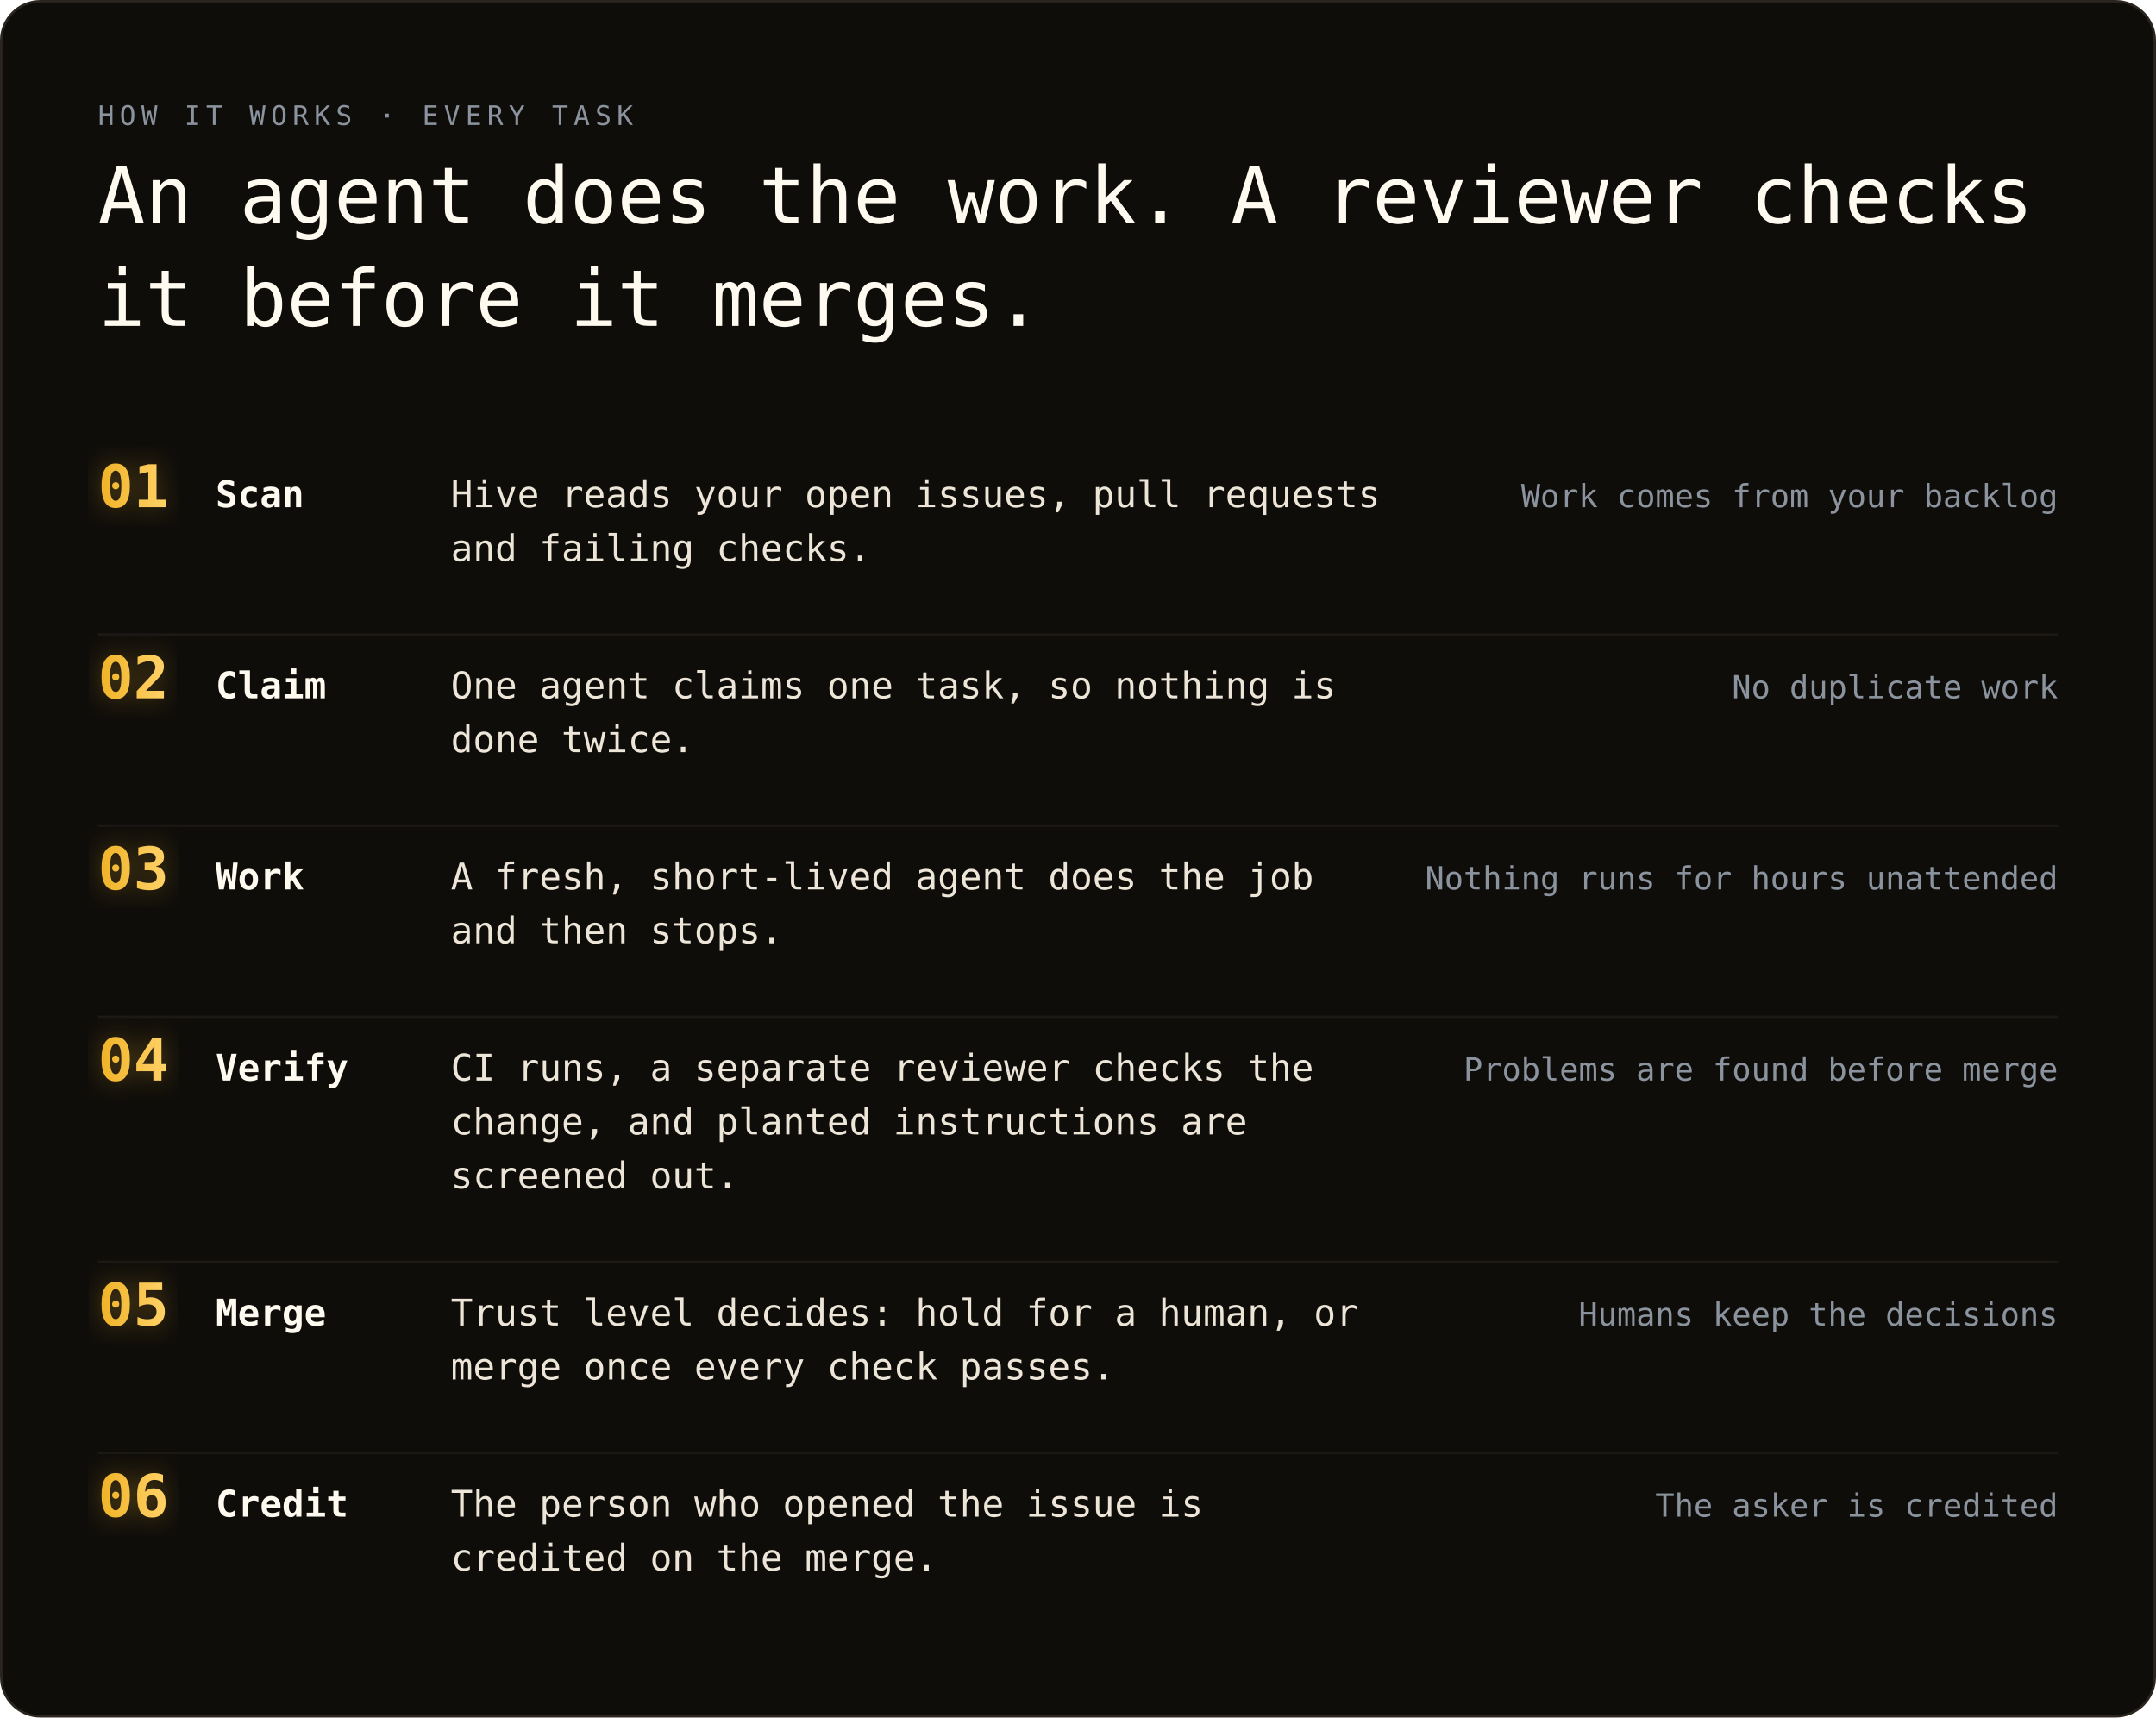
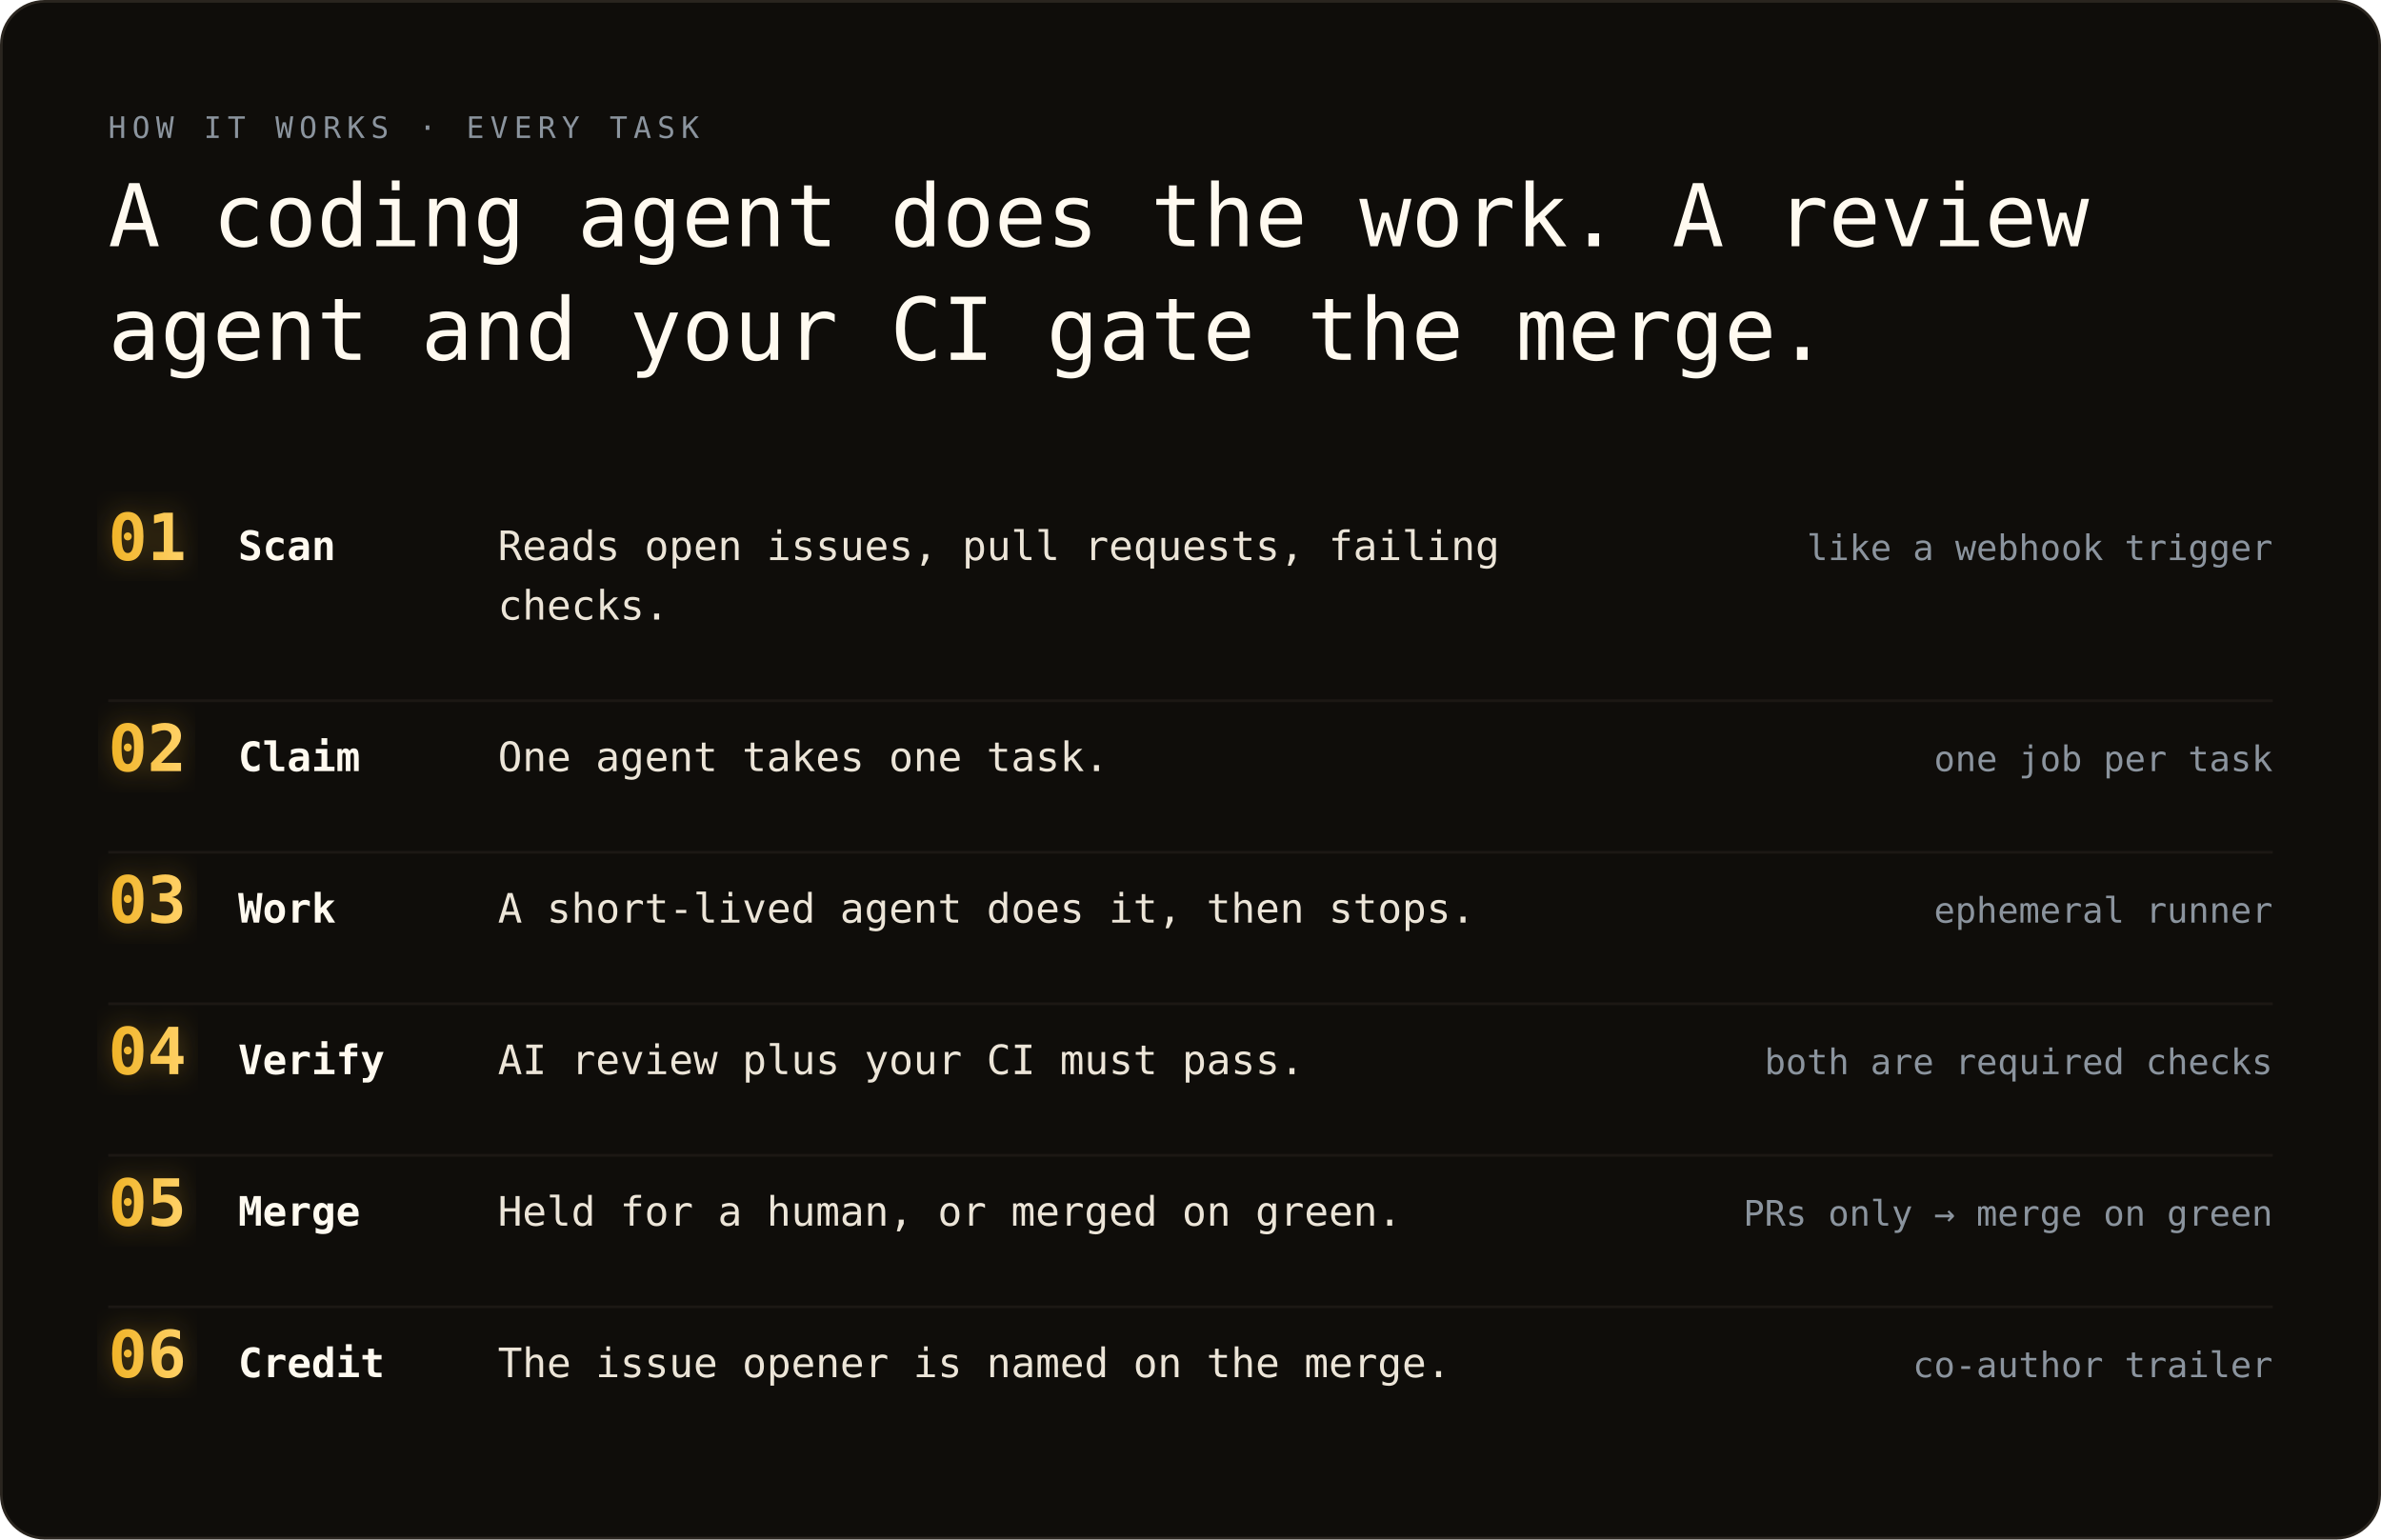
- <svg xmlns="http://www.w3.org/2000/svg" width="1760" height="1402" viewBox="0 0 880 701" role="img" aria-label="How Hive works: scan, claim, work, verify, merge, credit" font-family="'IBM Plex Mono', 'JetBrains Mono', ui-monospace, SFMono-Regular, Menlo, Consolas, monospace">
+ <svg xmlns="http://www.w3.org/2000/svg" width="1760" height="1138" viewBox="0 0 880 569" role="img" aria-label="How Hive works: scan, claim, work, verify, merge, credit" font-family="'IBM Plex Mono', 'JetBrains Mono', ui-monospace, SFMono-Regular, Menlo, Consolas, monospace">
  <defs>
    <linearGradient id="amber" x1="0" y1="0" x2="1" y2="0">
      <stop offset="0" stop-color="#f0b429" />
      <stop offset="1" stop-color="#ffd166" />
    </linearGradient>
    <filter id="glow" x="-20%" y="-40%" width="140%" height="180%">
      <feGaussianBlur stdDeviation="5" />
    </filter>
  </defs>
-   <rect x="0.5" y="0.5" width="879" height="700" rx="16" fill="#0f0d0a" stroke="#2a251f" />
+   <rect x="0.5" y="0.5" width="879" height="568" rx="16" fill="#0f0d0a" stroke="#2a251f" />
  <text x="40" y="51" fill="#8b949e" font-size="11" font-weight="500" letter-spacing="2.2">HOW IT WORKS · EVERY TASK</text>
-   <text x="40" y="91" fill="#fffaf0" font-size="32">An agent does the work. A reviewer checks</text>
-   <text x="40" y="133" fill="#fffaf0" font-size="32">it before it merges.</text>
+   <text x="40" y="91" fill="#fffaf0" font-size="32">A coding agent does the work. A review</text>
+   <text x="40" y="133" fill="#fffaf0" font-size="32">agent and your CI gate the merge.</text>
  <text x="40" y="207" fill="#f0b429" font-size="24" font-weight="700" filter="url(#glow)" opacity="0.35">01</text>
  <text x="40" y="207" fill="url(#amber)" font-size="24" font-weight="700">01</text>
  <text x="88" y="207" fill="#fffaf0" font-size="15" font-weight="700">Scan</text>
-   <text x="184" y="207" fill="#ece5d8" font-size="15">Hive reads your open issues, pull requests</text>
-   <text x="184" y="229" fill="#ece5d8" font-size="15">and failing checks.</text>
-   <text x="840" y="207" fill="#8b949e" font-size="13" text-anchor="end">Work comes from your backlog</text>
+   <text x="184" y="207" fill="#ece5d8" font-size="15">Reads open issues, pull requests, failing</text>
+   <text x="184" y="229" fill="#ece5d8" font-size="15">checks.</text>
+   <text x="840" y="207" fill="#8b949e" font-size="13" text-anchor="end">like a webhook trigger</text>
  <line x1="40" y1="259" x2="840" y2="259" stroke="#1c1814" />
  <text x="40" y="285" fill="#f0b429" font-size="24" font-weight="700" filter="url(#glow)" opacity="0.35">02</text>
  <text x="40" y="285" fill="url(#amber)" font-size="24" font-weight="700">02</text>
  <text x="88" y="285" fill="#fffaf0" font-size="15" font-weight="700">Claim</text>
-   <text x="184" y="285" fill="#ece5d8" font-size="15">One agent claims one task, so nothing is</text>
-   <text x="184" y="307" fill="#ece5d8" font-size="15">done twice.</text>
-   <text x="840" y="285" fill="#8b949e" font-size="13" text-anchor="end">No duplicate work</text>
-   <line x1="40" y1="337" x2="840" y2="337" stroke="#1c1814" />
-   <text x="40" y="363" fill="#f0b429" font-size="24" font-weight="700" filter="url(#glow)" opacity="0.35">03</text>
-   <text x="40" y="363" fill="url(#amber)" font-size="24" font-weight="700">03</text>
-   <text x="88" y="363" fill="#fffaf0" font-size="15" font-weight="700">Work</text>
-   <text x="184" y="363" fill="#ece5d8" font-size="15">A fresh, short-lived agent does the job</text>
-   <text x="184" y="385" fill="#ece5d8" font-size="15">and then stops.</text>
-   <text x="840" y="363" fill="#8b949e" font-size="13" text-anchor="end">Nothing runs for hours unattended</text>
-   <line x1="40" y1="415" x2="840" y2="415" stroke="#1c1814" />
-   <text x="40" y="441" fill="#f0b429" font-size="24" font-weight="700" filter="url(#glow)" opacity="0.35">04</text>
-   <text x="40" y="441" fill="url(#amber)" font-size="24" font-weight="700">04</text>
-   <text x="88" y="441" fill="#fffaf0" font-size="15" font-weight="700">Verify</text>
-   <text x="184" y="441" fill="#ece5d8" font-size="15">CI runs, a separate reviewer checks the</text>
-   <text x="184" y="463" fill="#ece5d8" font-size="15">change, and planted instructions are</text>
-   <text x="184" y="485" fill="#ece5d8" font-size="15">screened out.</text>
-   <text x="840" y="441" fill="#8b949e" font-size="13" text-anchor="end">Problems are found before merge</text>
-   <line x1="40" y1="515" x2="840" y2="515" stroke="#1c1814" />
-   <text x="40" y="541" fill="#f0b429" font-size="24" font-weight="700" filter="url(#glow)" opacity="0.35">05</text>
-   <text x="40" y="541" fill="url(#amber)" font-size="24" font-weight="700">05</text>
-   <text x="88" y="541" fill="#fffaf0" font-size="15" font-weight="700">Merge</text>
-   <text x="184" y="541" fill="#ece5d8" font-size="15">Trust level decides: hold for a human, or</text>
-   <text x="184" y="563" fill="#ece5d8" font-size="15">merge once every check passes.</text>
-   <text x="840" y="541" fill="#8b949e" font-size="13" text-anchor="end">Humans keep the decisions</text>
-   <line x1="40" y1="593" x2="840" y2="593" stroke="#1c1814" />
-   <text x="40" y="619" fill="#f0b429" font-size="24" font-weight="700" filter="url(#glow)" opacity="0.35">06</text>
-   <text x="40" y="619" fill="url(#amber)" font-size="24" font-weight="700">06</text>
-   <text x="88" y="619" fill="#fffaf0" font-size="15" font-weight="700">Credit</text>
-   <text x="184" y="619" fill="#ece5d8" font-size="15">The person who opened the issue is</text>
-   <text x="184" y="641" fill="#ece5d8" font-size="15">credited on the merge.</text>
-   <text x="840" y="619" fill="#8b949e" font-size="13" text-anchor="end">The asker is credited</text>
+   <text x="184" y="285" fill="#ece5d8" font-size="15">One agent takes one task.</text>
+   <text x="840" y="285" fill="#8b949e" font-size="13" text-anchor="end">one job per task</text>
+   <line x1="40" y1="315" x2="840" y2="315" stroke="#1c1814" />
+   <text x="40" y="341" fill="#f0b429" font-size="24" font-weight="700" filter="url(#glow)" opacity="0.35">03</text>
+   <text x="40" y="341" fill="url(#amber)" font-size="24" font-weight="700">03</text>
+   <text x="88" y="341" fill="#fffaf0" font-size="15" font-weight="700">Work</text>
+   <text x="184" y="341" fill="#ece5d8" font-size="15">A short-lived agent does it, then stops.</text>
+   <text x="840" y="341" fill="#8b949e" font-size="13" text-anchor="end">ephemeral runner</text>
+   <line x1="40" y1="371" x2="840" y2="371" stroke="#1c1814" />
+   <text x="40" y="397" fill="#f0b429" font-size="24" font-weight="700" filter="url(#glow)" opacity="0.35">04</text>
+   <text x="40" y="397" fill="url(#amber)" font-size="24" font-weight="700">04</text>
+   <text x="88" y="397" fill="#fffaf0" font-size="15" font-weight="700">Verify</text>
+   <text x="184" y="397" fill="#ece5d8" font-size="15">AI review plus your CI must pass.</text>
+   <text x="840" y="397" fill="#8b949e" font-size="13" text-anchor="end">both are required checks</text>
+   <line x1="40" y1="427" x2="840" y2="427" stroke="#1c1814" />
+   <text x="40" y="453" fill="#f0b429" font-size="24" font-weight="700" filter="url(#glow)" opacity="0.35">05</text>
+   <text x="40" y="453" fill="url(#amber)" font-size="24" font-weight="700">05</text>
+   <text x="88" y="453" fill="#fffaf0" font-size="15" font-weight="700">Merge</text>
+   <text x="184" y="453" fill="#ece5d8" font-size="15">Held for a human, or merged on green.</text>
+   <text x="840" y="453" fill="#8b949e" font-size="13" text-anchor="end">PRs only → merge on green</text>
+   <line x1="40" y1="483" x2="840" y2="483" stroke="#1c1814" />
+   <text x="40" y="509" fill="#f0b429" font-size="24" font-weight="700" filter="url(#glow)" opacity="0.35">06</text>
+   <text x="40" y="509" fill="url(#amber)" font-size="24" font-weight="700">06</text>
+   <text x="88" y="509" fill="#fffaf0" font-size="15" font-weight="700">Credit</text>
+   <text x="184" y="509" fill="#ece5d8" font-size="15">The issue opener is named on the merge.</text>
+   <text x="840" y="509" fill="#8b949e" font-size="13" text-anchor="end">co-author trailer</text>
</svg>
